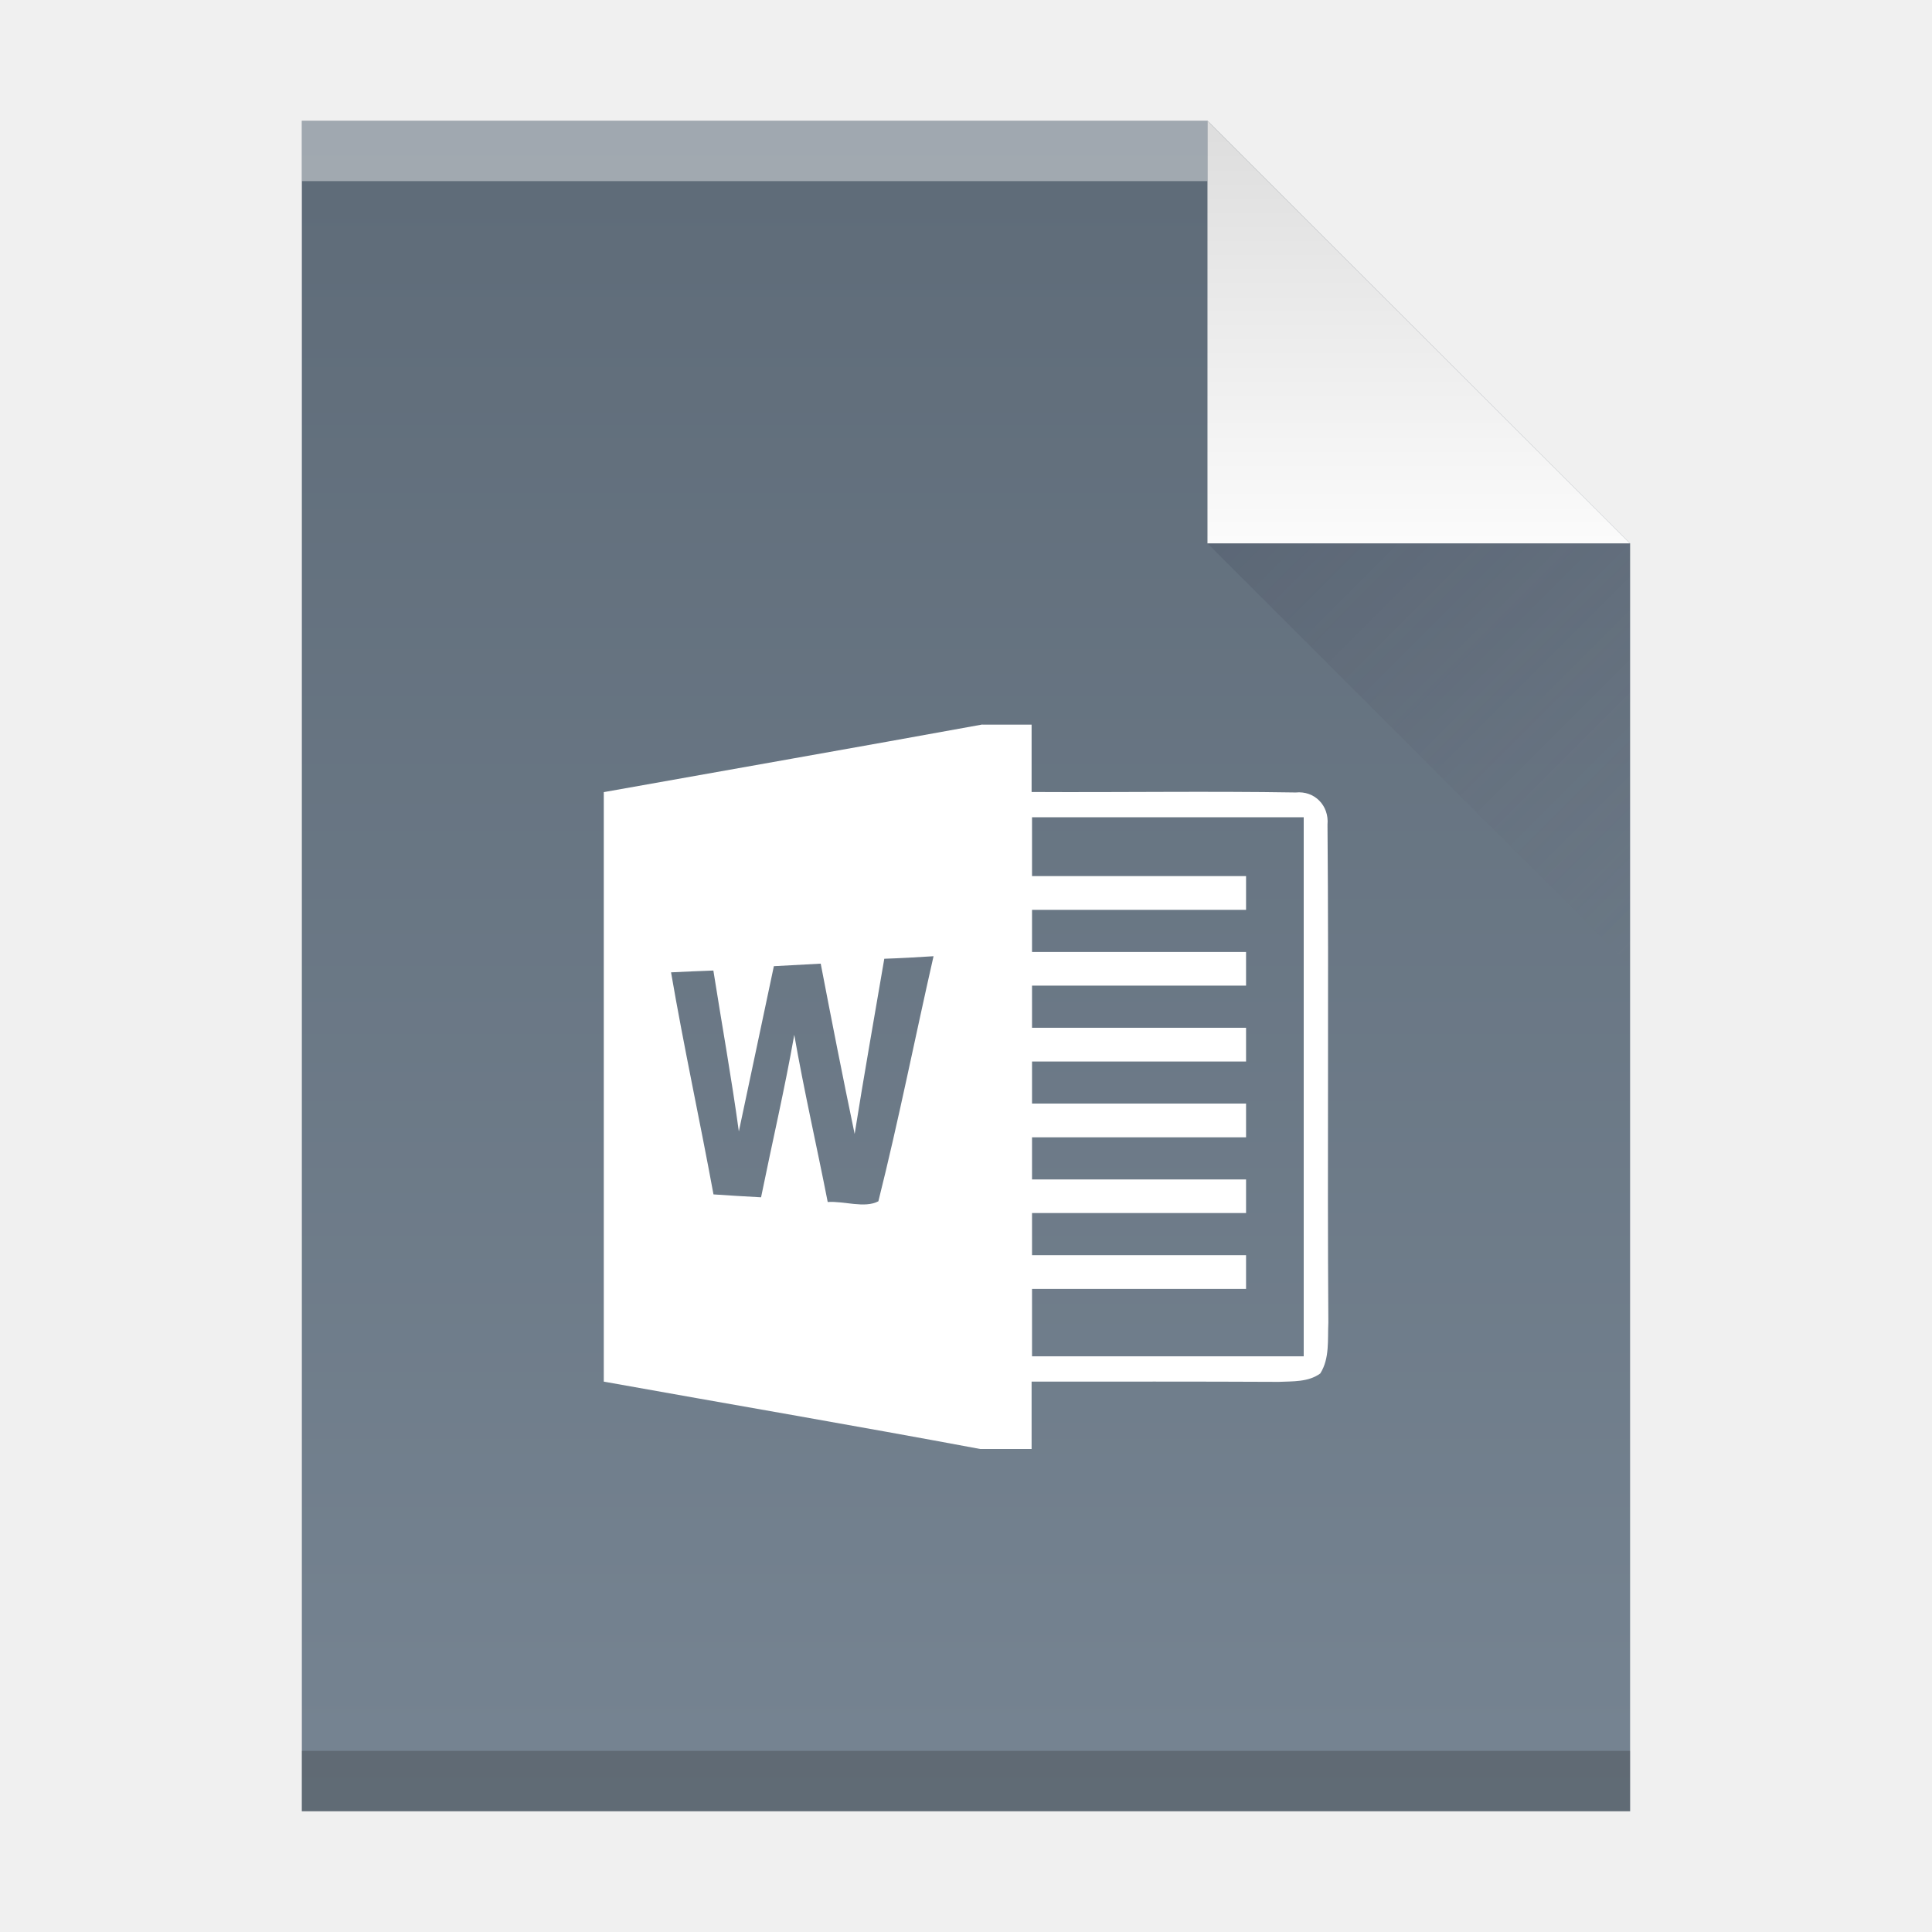
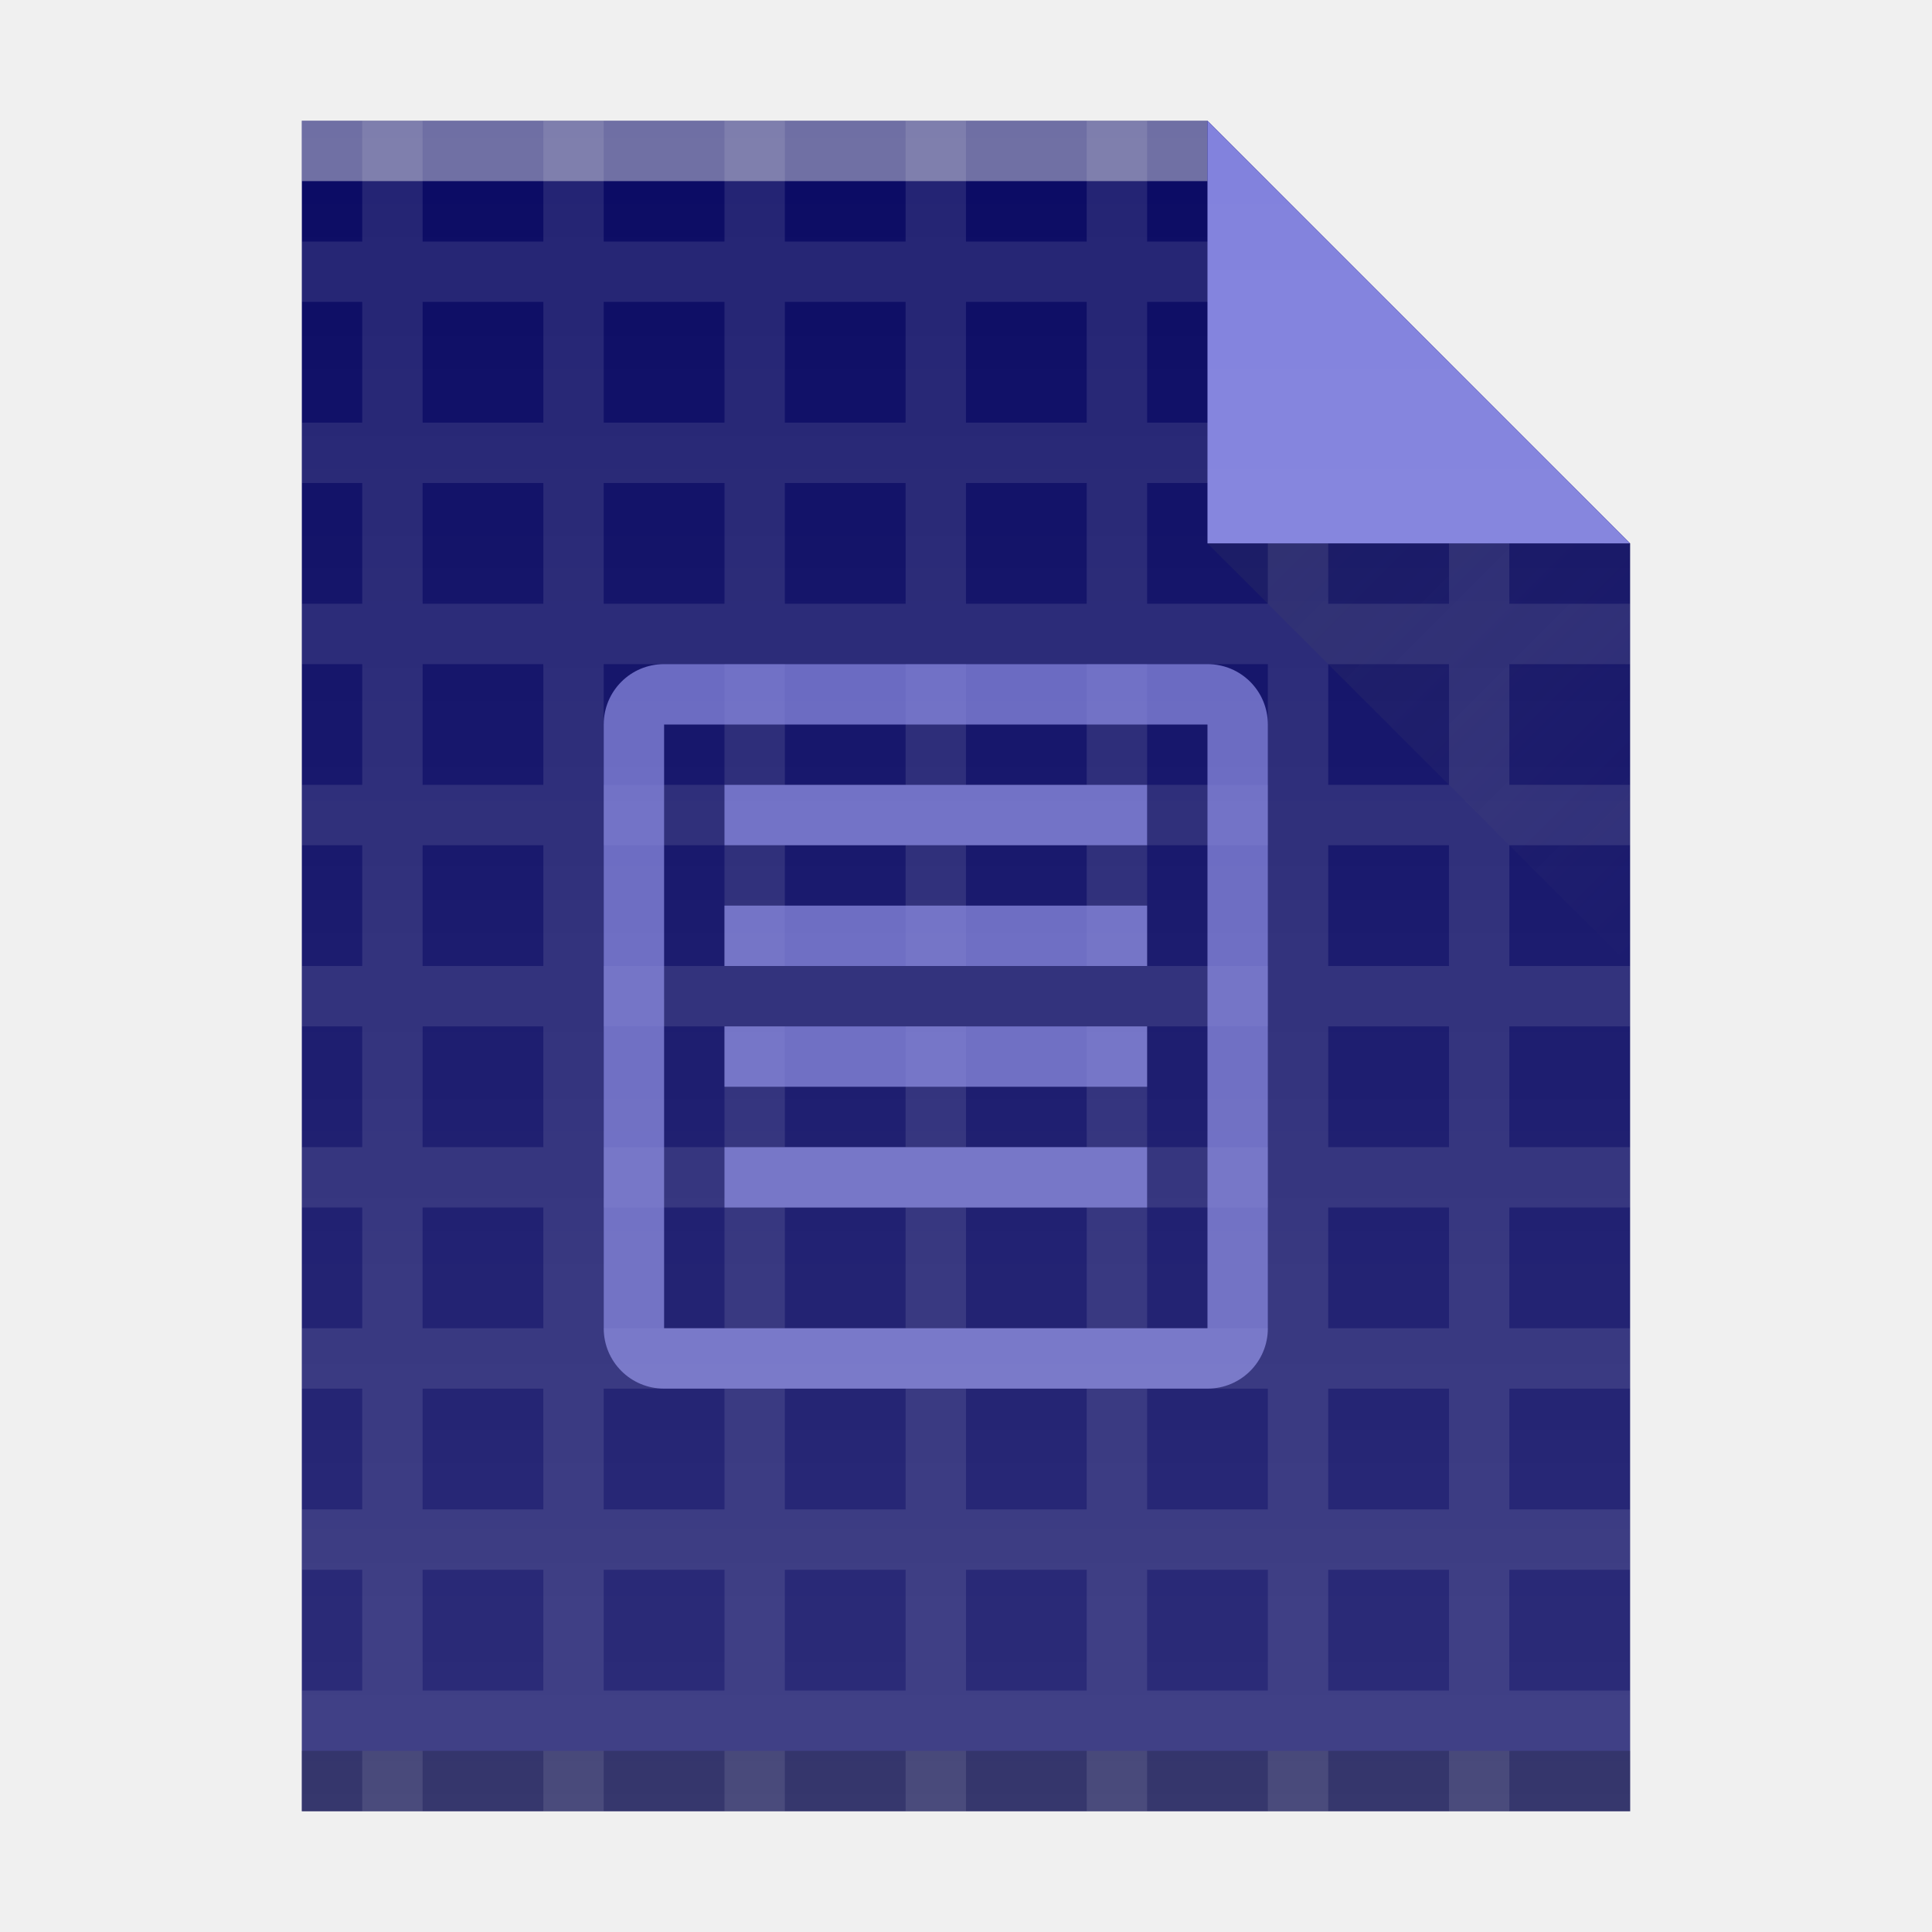
<svg xmlns="http://www.w3.org/2000/svg" xmlns:xlink="http://www.w3.org/1999/xlink" width="32" version="1.1" height="32" id="svg2">
  <defs id="defs5455">
+     <linearGradient xlink:href="#linearGradient4410" id="linearGradient4427-3" y1="31" x1="54" y2="16.5" x2="39.5" gradientUnits="userSpaceOnUse" gradientTransform="matrix(0,-0.4827584,-0.4827584,0,419.5369,550.867)" />
    <linearGradient id="linearGradient4410">
      <stop style="stop-color:#383e51" id="stop4412" />
      <stop offset="1" style="stop-color:#655c6f;stop-opacity:0" id="stop4414" />
    </linearGradient>
-     <linearGradient id="linearGradient4351-8">
-       <stop style="stop-color:#dedede" id="stop4353-5" />
-       <stop offset="1" style="stop-color:#fbfbfb" id="stop4355-8-4" />
+     <linearGradient xlink:href="#linearGradient6251" id="linearGradient4306-3-3" y1="61" y2="3" x2="0" gradientUnits="userSpaceOnUse" gradientTransform="matrix(0.4999998,0,0,-0.4827584,384.5714,547.2462)" />
+     <linearGradient id="linearGradient6251">
+       <stop style="stop-color:#ffffff;stop-opacity:0" offset="0" id="stop6253" />
+       <stop style="stop-color:#ffffff;stop-opacity:0.2" offset="1" id="stop6255" />
    </linearGradient>
-     <linearGradient id="linearGradient4300-7">
-       <stop style="stop-color:#5e6b78" id="stop4302-2" />
-       <stop offset="1" style="stop-color:#768492" id="stop4304-4" />
-     </linearGradient>
-     <linearGradient xlink:href="#linearGradient4300-7" id="linearGradient4306-3" y1="61" y2="3" x2="0" gradientUnits="userSpaceOnUse" gradientTransform="matrix(0.4999998,0,0,-0.4827584,384.5714,547.2462)" />
-     <linearGradient xlink:href="#linearGradient4351-8" id="linearGradient4357-7" y1="61" y2="47" x2="0" gradientUnits="userSpaceOnUse" gradientTransform="matrix(0.4827584,0,0,-0.4827584,385.2611,547.4876)" />
-     <linearGradient xlink:href="#linearGradient4410" id="linearGradient4427-3" y1="31" x1="54" y2="16.5" x2="39.5" gradientUnits="userSpaceOnUse" gradientTransform="matrix(0,-0.4827584,-0.4827584,0,419.5369,550.867)" />
  </defs>
  <g id="layer1" transform="matrix(1 0 0 1 -384.5714 -515.798)">
    <rect width="0" x="415.892" y="526.798" height="11" style="fill:#ffffff" id="rect4035-75" />
    <rect width="0" x="415.571" y="525.798" height="11" style="fill:#ffffff" id="rect4035-4-3" />
    <rect width="0" x="414.036" y="525.684" height="11.114" style="fill:#fbd2bf" id="rect4035-3-56" />
    <rect width="0" x="415.571" y="525.798" height="11" style="fill:#fbd2bf" id="rect4035-1-2" />
    <rect width="0" x="415.571" y="525.798" height="11" style="fill:#fbfbfb" id="rect4035-5-9" />
    <rect width="0" x="415.892" y="526.798" height="11" style="fill:#ffffff" id="rect4035-7-1" />
    <rect width="0" x="415.571" y="525.798" height="11" style="fill:#ffffff" id="rect4035-4-53" />
    <rect width="0" x="414.036" y="525.684" height="11.114" style="fill:#fbd2bf" id="rect4035-3-5" />
    <rect width="0" x="415.571" y="525.798" height="11" style="fill:#fbd2bf" id="rect4035-1-6" />
    <rect width="0" x="415.571" y="525.798" height="11" style="fill:#fbfbfb" id="rect4035-5-2" />
-     <path style="fill:url(#linearGradient4306-3);fill-opacity:1.0" id="rect3500-2" d="m 389.571,545.798 0,-28 15,0 7,7 -3e-5,14.241 0,6.759 -7,0 z" />
-     <rect width="15" x="389.571" y="-518.798" height="1" style="fill:#ffffff;fill-opacity:0.412" id="rect4169-9" transform="scale(1,-1)" />
+     <path style="fill:#0b0b64;fill-opacity:1" id="rect3500-2" d="m 389.571,545.798 0,-28 15,0 7,7 -3e-5,14.241 0,6.759 -7,0 z" />
    <rect width="22" x="389.571" y="-545.798" height="1" style="fill:#2e3132;fill-opacity:0.294" id="rect4236-1" transform="scale(1,-1)" />
-     <path style="fill:url(#linearGradient4357-7);fill-opacity:1.0;fill-rule:evenodd" id="path4314-2" d="m 411.571,524.798 -7,-7 0,7 z" />
-     <path style="opacity:0.2;fill:url(#linearGradient4427-3);fill-rule:evenodd" id="path4320-7" d="m 411.571,531.798 -7,-7 7,0 z" />
    <rect width="0" x="415.892" y="526.798" height="11" style="fill:#ffffff" id="rect4035-53" />
    <rect width="0" x="415.571" y="525.798" height="11" style="fill:#ffffff" id="rect4035-4-5" />
    <rect width="0" x="415.892" y="526.798" height="11" style="fill:#ffffff" id="rect4035-6" />
    <rect width="0" x="415.571" y="525.798" height="11" style="fill:#ffffff" id="rect4035-4-2" />
    <rect width="0" x="414.036" y="525.684" height="11.114" style="fill:#fbd2bf" id="rect4035-3-9" />
    <rect width="0" x="415.571" y="525.798" height="11" style="fill:#fbd2bf" id="rect4035-1-1" />
    <rect width="0" x="415.571" y="525.798" height="11" style="fill:#fbfbfb" id="rect4035-5-27" />
    <rect width="0" x="415.571" y="525.798" height="11" style="fill:#fffcf9" id="rect4035-8-0" />
    <rect width="0" x="415.571" y="525.798" height="11" style="fill:#e8d9eb" id="rect4035-44" />
    <rect width="0" x="415.571" y="525.798" height="11" style="fill:#e8d9eb" id="rect4035-7" />
    <rect width="0" x="415.892" y="526.798" height="11" style="fill:#ffffff" id="rect4035-753" />
    <rect width="0" x="415.571" y="525.798" height="11" style="fill:#ffffff" id="rect4035-4-56" />
    <rect width="0" x="414.036" y="525.684" height="11.114" style="fill:#fbd2bf" id="rect4035-3-2" />
    <rect width="0" x="415.571" y="525.798" height="11" style="fill:#fbd2bf" id="rect4035-1-9" />
-     <rect width="0" x="415.571" y="525.798" height="11" style="fill:#fbfbfb" id="rect4035-5" />
-     <rect width="0" x="415.571" y="525.798" height="11" style="fill:#fffcf9" id="rect4035-8-1" />
+     <rect width="0" x="415.571" y="525.798" height="11" style="fill:#fbfbfb" id="rect4035-5-1" />
+     <rect width="0" x="415.571" y="525.798" height="11" style="fill:#fffcf9" id="rect4035-8-2" />
    <rect width="0" x="415.892" y="526.798" height="11" style="fill:#ffffff" id="rect4035" />
    <rect width="0" x="415.571" y="525.798" height="11" style="fill:#ffffff" id="rect4035-4" />
    <rect width="0" x="414.036" y="525.684" height="11.114" style="fill:#fbd2bf" id="rect4035-3" />
    <rect width="0" x="415.571" y="525.798" height="11" style="fill:#fbd2bf" id="rect4035-1" />
-     <rect width="0" x="435.571" y="525.798" height="11" style="fill:#fbfbfb" id="rect4035-2" />
-     <rect width="0" x="415.571" y="525.798" height="11" style="fill:#fbfbfb" id="rect4035-8" />
-     <path style="fill:#ffffff;fill-opacity:1" d="m 400.842,527.798 c -2.09,0.381 -4.18,0.746 -6.27,1.12 0,3.254 -9.9e-4,6.509 0,9.764 2.079,0.373 4.16,0.728 6.235,1.116 l 0.851,0 0,-1.116 c 1.365,0 2.728,-0.003 4.093,0.004 0.232,-0.011 0.489,0.006 0.688,-0.139 0.159,-0.25 0.12,-0.561 0.134,-0.843 -0.019,-2.749 0.009,-5.499 -0.014,-8.247 0.029,-0.318 -0.216,-0.565 -0.527,-0.533 -1.457,-0.024 -2.915,3.9e-4 -4.374,-0.008 l 0,-1.116 -0.813,0 -0.002,-0.002 z m 0.823,1.536 4.5,0 0,8.929 -4.5,0 0,-1.116 3.545,0 0,-0.559 -3.545,0 0,-0.698 3.545,0 0,-0.557 -3.545,0 0,-0.698 3.545,0 0,-0.559 -3.545,0 0,-0.696 3.545,0 0,-0.559 -3.545,0 0,-0.698 3.545,0 0,-0.557 -3.545,0 0,-0.698 3.545,0 0,-0.559 -3.545,0 0,-0.975 z m -1.631,2.301 c -0.308,1.352 -0.577,2.717 -0.914,4.06 -0.228,0.121 -0.569,-0.007 -0.839,0.012 -0.181,-0.924 -0.392,-1.841 -0.554,-2.769 -0.159,0.901 -0.368,1.795 -0.55,2.691 -0.262,-0.014 -0.525,-0.03 -0.788,-0.048 -0.226,-1.228 -0.492,-2.448 -0.703,-3.678 0.233,-0.011 0.468,-0.022 0.701,-0.03 0.14,0.889 0.3,1.774 0.422,2.665 0.192,-0.912 0.389,-1.825 0.58,-2.737 0.259,-0.015 0.517,-0.028 0.776,-0.042 0.181,0.942 0.366,1.884 0.562,2.821 0.154,-0.968 0.326,-1.935 0.491,-2.902 0.273,-0.009 0.544,-0.025 0.815,-0.042 z" id="path5" />
+     <rect width="0" x="415.571" y="525.798" height="11" style="fill:#fbfbfb" id="rect4035-5" />
+     <rect width="0" x="415.571" y="525.798" height="11" style="fill:#fffcf9" id="rect4035-8" />
+     <path style="color:#000000;display:inline;opacity:0.1;color-interpolation:sRGB;color-interpolation-filters:linearRGB;fill:#ffffff;fill-opacity:1;color-rendering:auto;image-rendering:auto;shape-rendering:auto;text-rendering:auto" d="m 390.571,517.798 0,2 -1,0 0,1 1,0 0,2 -1,0 0,1 1,0 0,2 -1,0 0,1 1,0 0,2 -1,0 0,1 1,0 0,1 0,1 -1,0 0,1 1,0 0,1 0,1 -1,0 0,1 1,0 0,2 -1,0 0,1 1,0 0,2 -1,0 0,1 1,0 0,2 -1,0 0,1 1,0 0,1 1,0 0,-1 2,0 0,1 1,0 0,-1 2,0 0,1 1,0 0,-1 1,0 1,0 0,1 1,0 0,-1 2,0 0,1 1,0 0,-1 2,0 0,1 1,0 0,-1 1,0 1,0 0,1 1,0 0,-1 2,0 0,-1 -2,0 0,-1 0,-1 2,0 0,-1 -2,0 0,-2 2,0 0,-1 -2,0 0,-2 2,0 0,-1 -2,0 0,-1 0,-1 2,0 0,-1 -2,0 0,-2 2,0 0,-1 -2,0 0,-2 2,0 0,-1 -2,0 0,-2 1,0 -1,-1 -1,-1 0,1 -1,0 -1,0 0,-2 1,0 -1,-1 -1,-1 0,1 -1,0 -1,0 0,-2 -1,0 0,2 -1,0 -1,0 0,-2 -1,0 0,1 0,1 -1,0 -1,0 0,-2 -1,0 0,1 0,1 -2,0 0,-2 -1,0 0,1 0,1 -1,0 -1,0 0,-2 -1,0 z m 1,3 1,0 1,0 0,2 -1,0 -1,0 0,-2 z m 3,0 2,0 0,2 -2,0 0,-2 z m 3,0 1,0 1,0 0,2 -1,0 -1,0 0,-2 z m 3,0 1,0 1,0 0,2 -1,0 -1,0 0,-2 z m 3,0 1,0 1,0 0,2 -1,0 -1,0 0,-2 z m -12,3 1,0 1,0 0,2 -1,0 -1,0 0,-2 z m 3,0 2,0 0,2 -2,0 0,-2 z m 3,0 1,0 1,0 0,2 -1,0 -1,0 0,-2 z m 3,0 1,0 1,0 0,2 -1,0 -1,0 0,-2 z m 3,0 1,0 1,0 0,2 -1,0 -1,0 0,-2 z m 3,0 1,0 1,0 0,2 -1,0 -1,0 0,-2 z m -15,3 1,0 1,0 0,2 -1,0 -1,0 0,-2 z m 3,0 2,0 0,2 -2,0 0,-2 z m 3,0 1,0 1,0 0,2 -1,0 -1,0 0,-2 z m 3,0 1,0 1,0 0,2 -1,0 -1,0 0,-2 z m 3,0 1,0 1,0 0,2 -1,0 -1,0 0,-2 z m 3,0 1,0 1,0 0,2 -1,0 -1,0 0,-2 z m -15,3 1,0 1,0 0,1 0,1 -1,0 -1,0 0,-1 0,-1 z m 3,0 2,0 0,1 0,1 -2,0 0,-1 0,-1 z m 3,0 1,0 1,0 0,1 0,1 -1,0 -1,0 0,-1 0,-1 z m 3,0 1,0 1,0 0,1 0,1 -1,0 -1,0 0,-1 0,-1 z m 3,0 1,0 1,0 0,2 -1,0 -1,0 0,-1 0,-1 z m 3,0 1,0 1,0 0,2 -1,0 -1,0 0,-2 z m -15,3 1,0 1,0 0,1 0,1 -2,0 0,-1 0,-1 z m 3,0 2,0 0,1 0,1 -2,0 0,-1 0,-1 z m 3,0 1,0 1,0 0,1 0,1 -1,0 -1,0 0,-1 0,-1 z m 3,0 1,0 1,0 0,1 0,1 -2,0 0,-1 0,-1 z m 3,0 1,0 1,0 0,1 0,1 -2,0 0,-1 0,-1 z m 3,0 1,0 1,0 0,1 0,1 -1,0 -1,0 0,-1 0,-1 z m -15,3 2,0 0,2 -2,0 0,-2 z m 3,0 2,0 0,2 -2,0 0,-2 z m 3,0 1,0 1,0 0,2 -1,0 -1,0 0,-2 z m 3,0 2,0 0,2 -2,0 0,-2 z m 3,0 2,0 0,2 -2,0 0,-2 z m 3,0 1,0 1,0 0,2 -1,0 -1,0 0,-2 z m -15,3 2,0 0,2 -2,0 0,-2 z m 3,0 2,0 0,2 -2,0 0,-2 z m 3,0 1,0 1,0 0,2 -1,0 -1,0 0,-2 z m 3,0 2,0 0,2 -2,0 0,-2 z m 3,0 2,0 0,2 -2,0 0,-2 z m 3,0 1,0 1,0 0,2 -1,0 -1,0 0,-2 z m -15,3 2,0 0,2 -2,0 0,-2 z m 3,0 2,0 0,2 -2,0 0,-2 z m 3,0 1,0 1,0 0,1 0,1 -1,0 -1,0 0,-2 z m 3,0 2,0 0,1 0,1 -2,0 0,-1 0,-1 z m 3,0 2,0 0,1 0,1 -2,0 0,-1 0,-1 z m 3,0 1,0 1,0 0,1 0,1 -1,0 -1,0 0,-1 0,-1 z" id="path4233" />
+     <path style="opacity:0.75;fill:#8282dd;fill-opacity:1;stroke:none;stroke-width:10;stroke-miterlimit:4;stroke-dasharray:none;stroke-opacity:1" d="m 395.571,538.798 c -0.554,0 -1,-0.446 -1,-1 l 0,-10 c 0,-0.554 0.446,-1 1,-1 l 9,0 c 0.554,0 1,0.446 1,1 l 0,10 c 0,0.554 -0.446,1 -1,1 z m 0,-1 9,0 0,-10 -9,0 z m 1,-2 0,-1 7,0 0,1 z m 0,-2 0,-1 7,0 0,1 z m 0,-2 0,-1 7,0 0,1 z m 0,-2 0,-1 7,0 0,1 z" id="rect4222" />
+     <rect width="15" x="389.571" y="-518.798" height="1" style="fill:#ffffff;fill-opacity:0.412" id="rect4169-9" transform="scale(1,-1)" />
+     <path style="opacity:1;fill:#8282dd;fill-opacity:1;fill-rule:evenodd" id="path4314-2" d="m 411.571,524.798 -7,-7 0,7 z" />
+     <path style="opacity:0.2;fill:url(#linearGradient4427-3);fill-rule:evenodd" id="path4320-7" d="m 411.571,531.798 -7,-7 7,0 z" />
+     <path style="fill:url(#linearGradient4306-3-3);fill-opacity:1;opacity:0.7" id="rect3500-2-5" d="m 389.571,545.798 0,-28 15,0 7,7 -3e-5,14.241 0,6.759 -7,0 z" />
  </g>
</svg>
